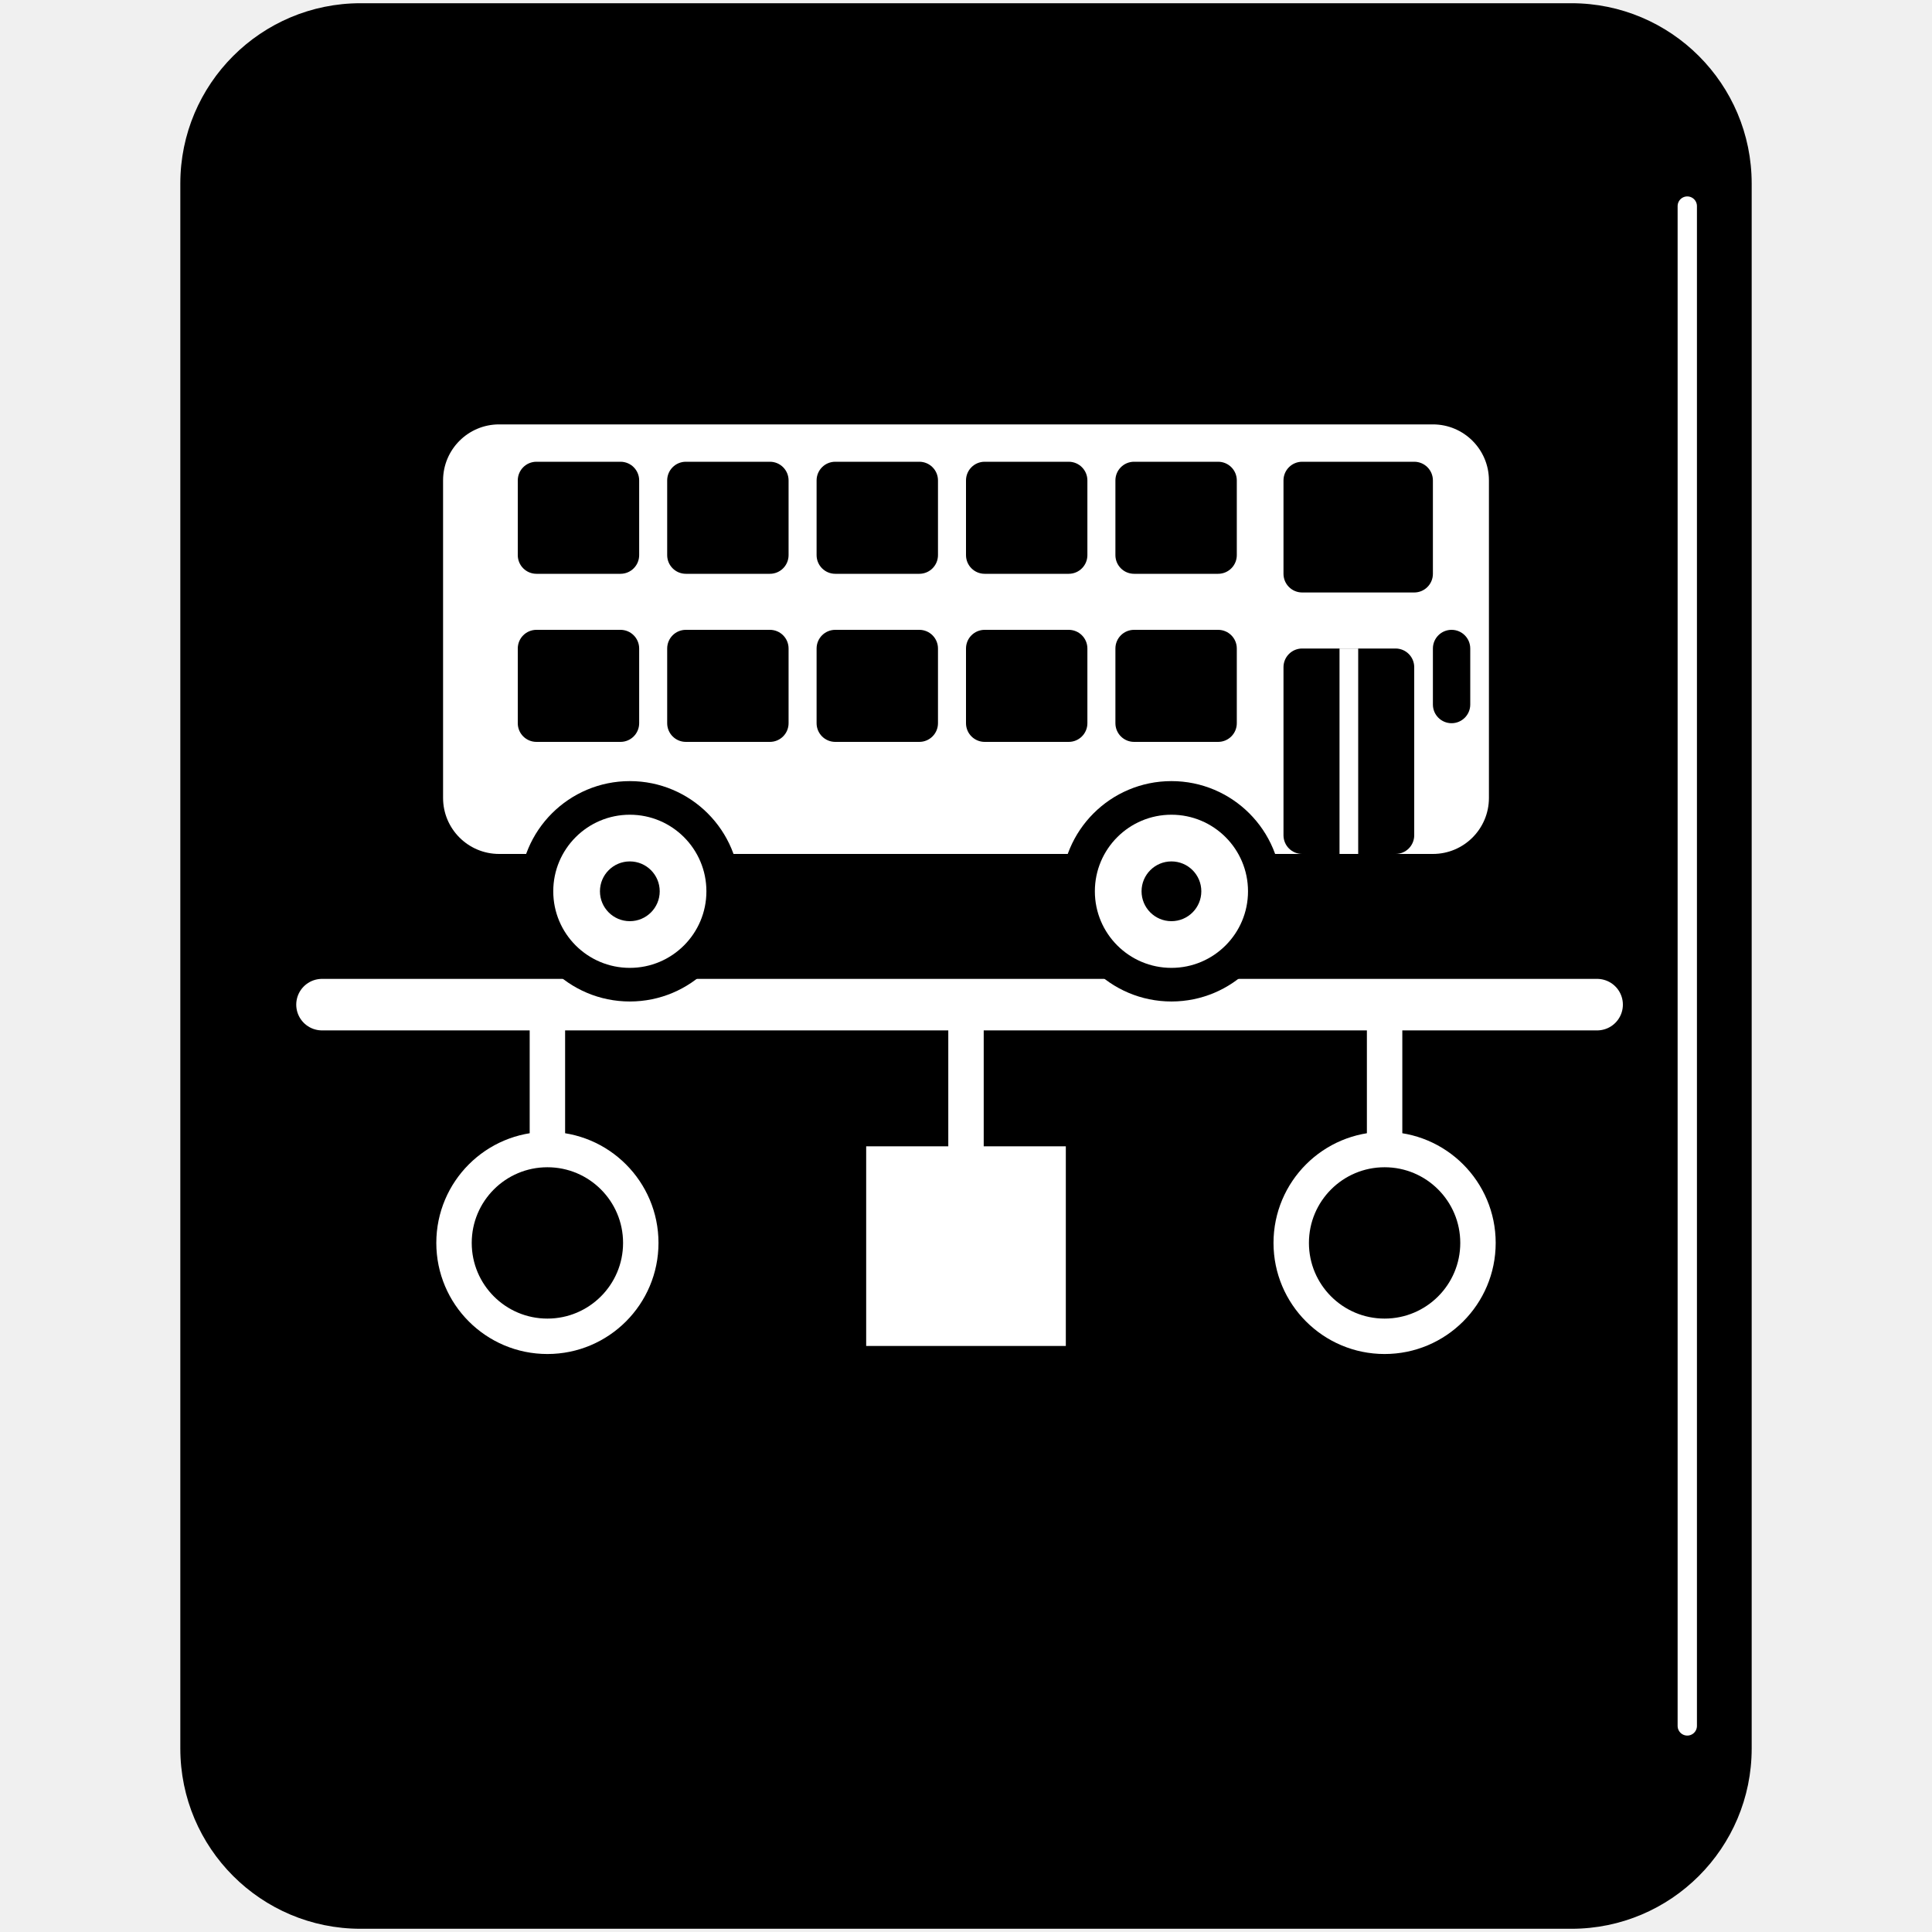
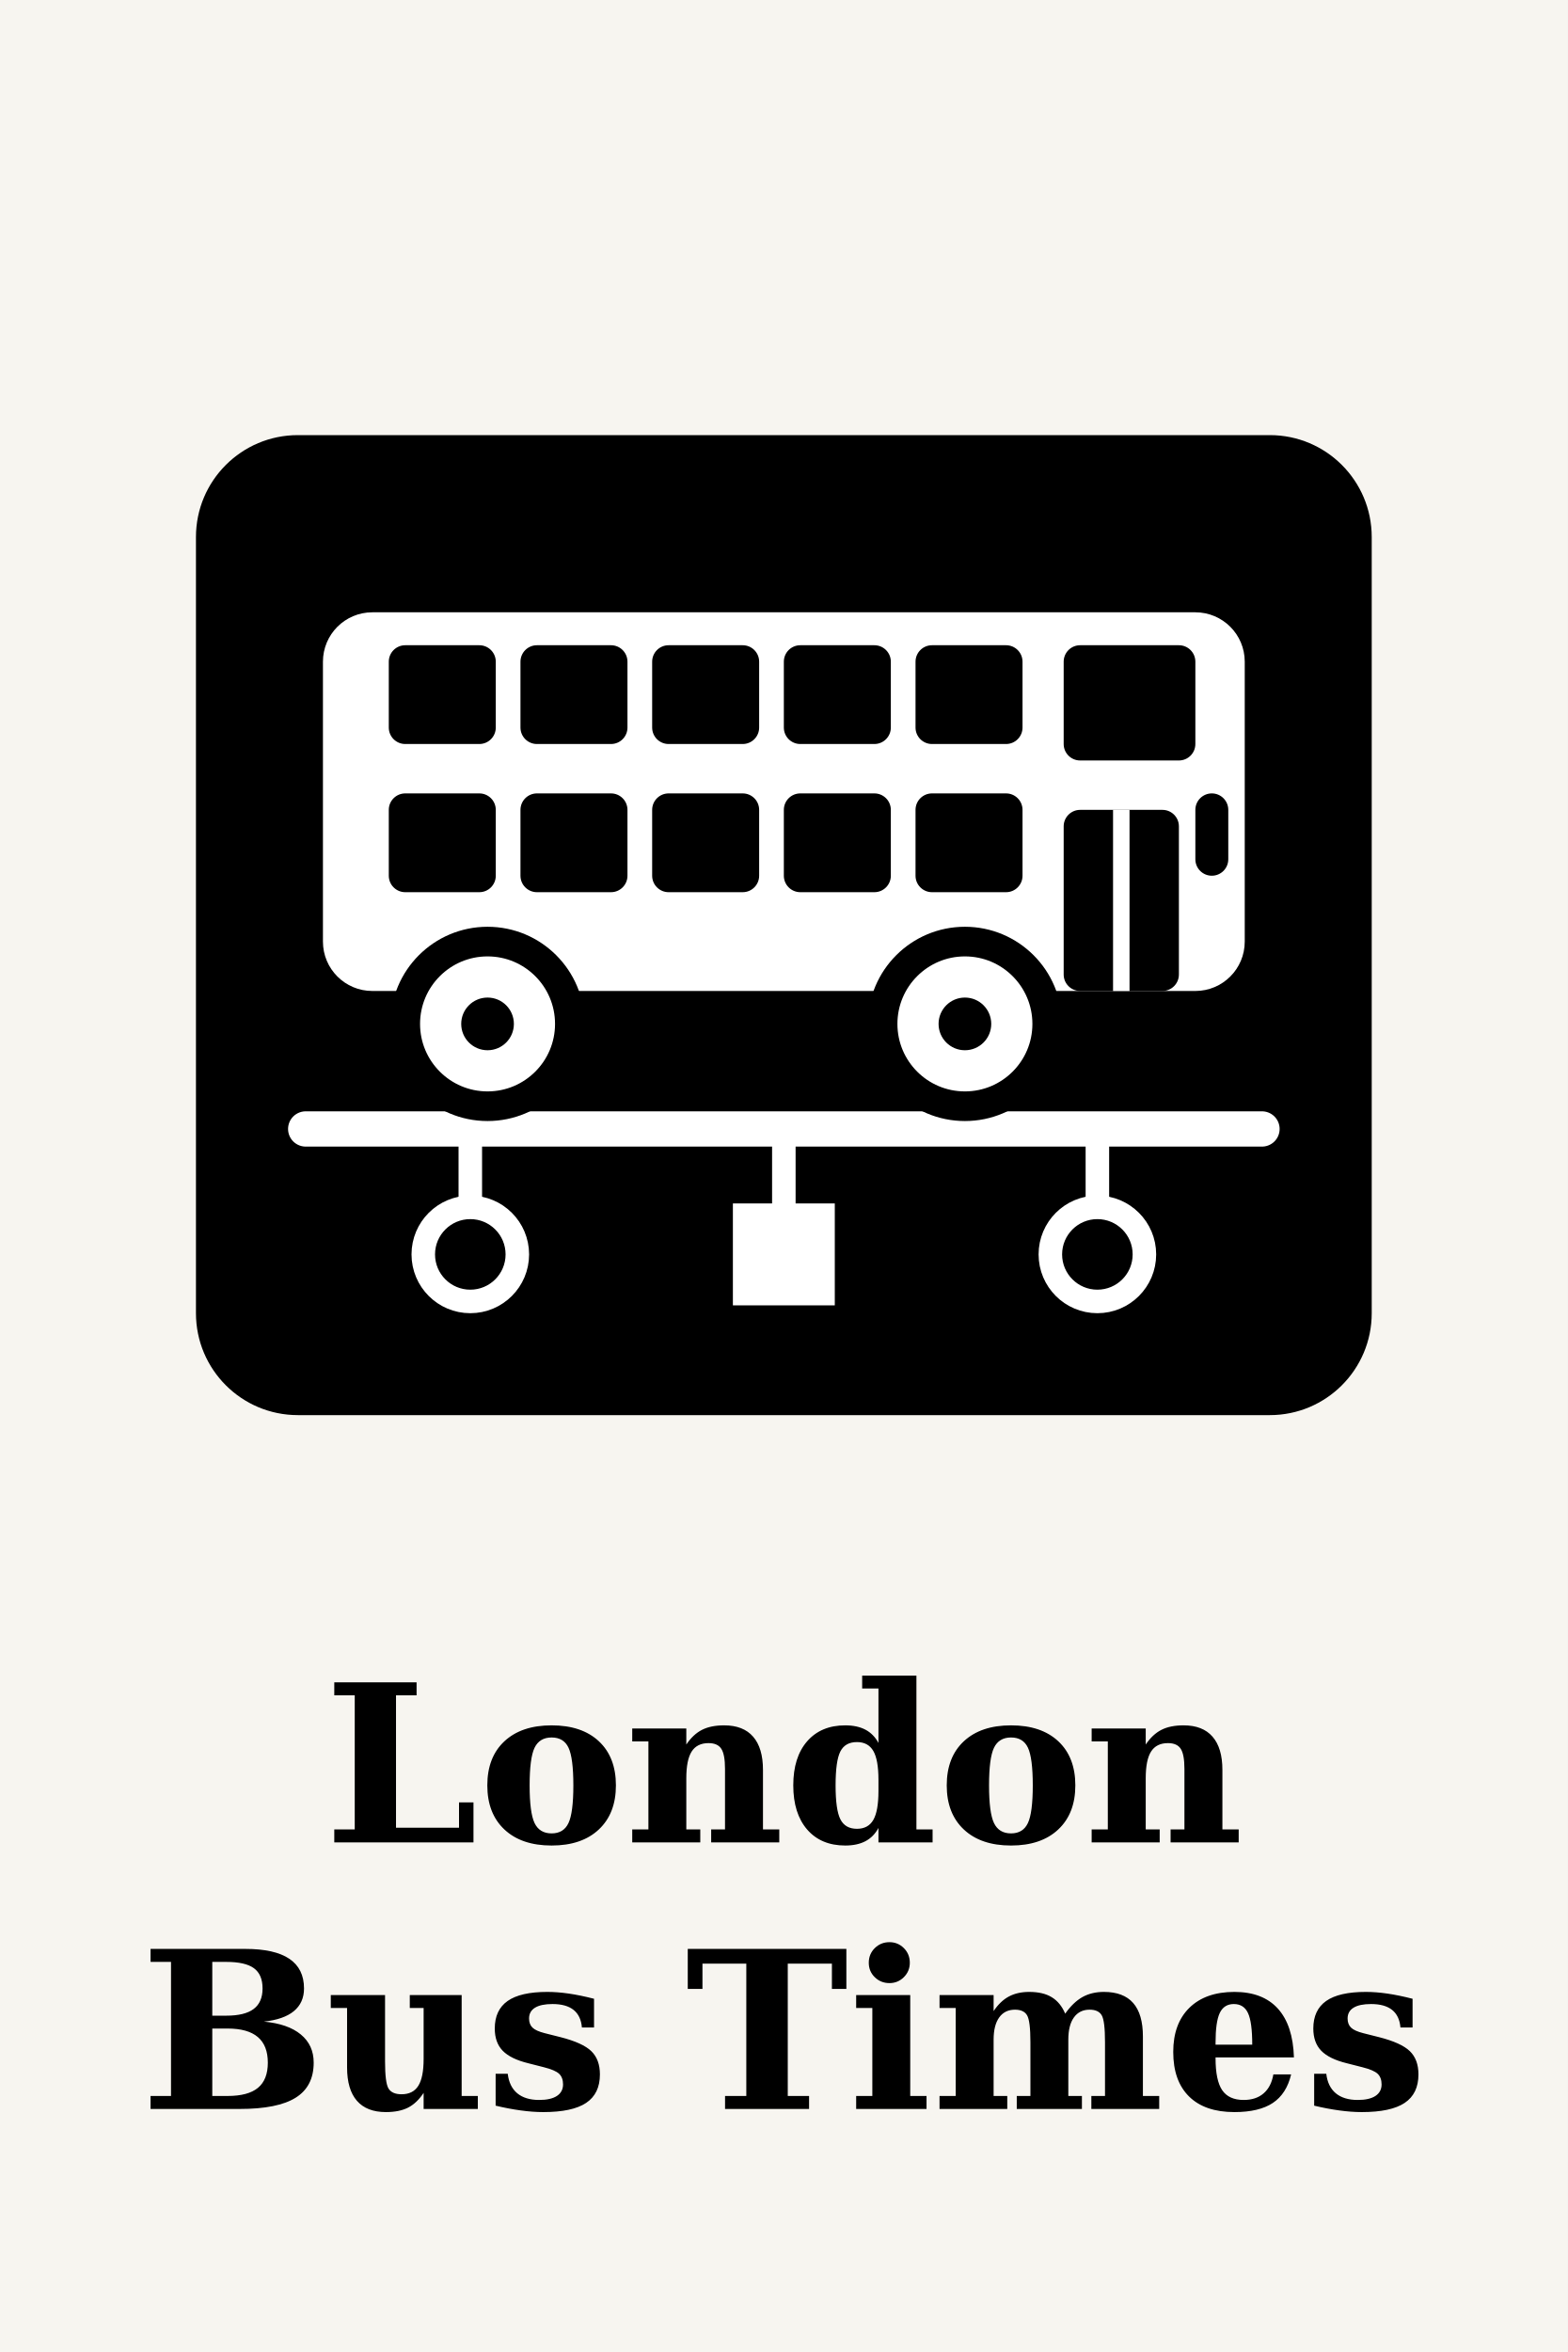
- <svg xmlns="http://www.w3.org/2000/svg" width="600" height="600" viewBox="0 0 600 600">
-   <rect x="56" y="1" width="488" height="598" rx="56" fill="#000" />
-   <line x1="524" y1="64" x2="524" y2="536" stroke="#fff" stroke-width="6" stroke-linecap="round" />
-   <line x1="100" y1="312" x2="496" y2="312" stroke="#fff" stroke-width="16" stroke-linecap="round" />
-   <line x1="170" y1="312" x2="170" y2="358" stroke="#fff" stroke-width="11" />
-   <circle cx="170" cy="386" r="29" fill="#000" stroke="#fff" stroke-width="11" />
-   <line x1="300" y1="312" x2="300" y2="358" stroke="#fff" stroke-width="11" />
-   <rect x="269" y="356" width="62" height="62" fill="#fff" />
-   <line x1="430" y1="312" x2="430" y2="358" stroke="#fff" stroke-width="11" />
-   <circle cx="430" cy="386" r="29" fill="#000" stroke="#fff" stroke-width="11" />
-   <g transform="translate(300,300) scale(5.8)">
-     <rect x="-28" y="-29" width="56" height="23" rx="3" fill="#fff" />
-     <rect x="-24" y="-27" width="6.5" height="6" rx="1" fill="#000" />
-     <rect x="-24" y="-18" width="6.5" height="6" rx="1" fill="#000" />
-     <rect x="-16" y="-27" width="6.5" height="6" rx="1" fill="#000" />
-     <rect x="-16" y="-18" width="6.5" height="6" rx="1" fill="#000" />
-     <rect x="-8" y="-27" width="6.5" height="6" rx="1" fill="#000" />
-     <rect x="-8" y="-18" width="6.5" height="6" rx="1" fill="#000" />
-     <rect x="0" y="-27" width="6.5" height="6" rx="1" fill="#000" />
-     <rect x="0" y="-18" width="6.5" height="6" rx="1" fill="#000" />
-     <rect x="8" y="-27" width="6.5" height="6" rx="1" fill="#000" />
-     <rect x="8" y="-18" width="6.5" height="6" rx="1" fill="#000" />
-     <rect x="17" y="-27" width="8" height="7" rx="1" fill="#000" />
-     <rect x="17" y="-17" width="7" height="11" rx="1" fill="#000" />
-     <line x1="20.5" y1="-17" x2="20.5" y2="-6" stroke="#fff" stroke-width="1" />
-     <rect x="25" y="-18" width="2" height="5" rx="1" fill="#000" />
-     <circle cx="-18" cy="-4" r="5" fill="#fff" stroke="#000" stroke-width="1.8" />
-     <circle cx="-18" cy="-4" r="1.6" fill="#000" />
-     <circle cx="11" cy="-4" r="5" fill="#fff" stroke="#000" stroke-width="1.8" />
-     <circle cx="11" cy="-4" r="1.6" fill="#000" />
+ <svg xmlns="http://www.w3.org/2000/svg" width="400" height="600" viewBox="0 0 400 600">
+   <rect width="400" height="600" fill="#f7f5f0" />
+   <g transform="translate(0,16)">
+     <rect x="50" y="95" width="300" height="250" rx="26" fill="#000" />
+     <line x1="78" y1="272" x2="322" y2="272" stroke="#fff" stroke-width="9" stroke-linecap="round" />
+     <line x1="120" y1="272" x2="120" y2="292" stroke="#fff" stroke-width="6" />
+     <circle cx="120" cy="304" r="12" fill="#000" stroke="#fff" stroke-width="6" />
+     <line x1="200" y1="272" x2="200" y2="292" stroke="#fff" stroke-width="6" />
+     <rect x="187" y="291" width="26" height="26" fill="#fff" />
+     <line x1="280" y1="272" x2="280" y2="292" stroke="#fff" stroke-width="6" />
+     <circle cx="280" cy="304" r="12" fill="#000" stroke="#fff" stroke-width="6" />
+     <g transform="translate(200,262) scale(4.2)">
+       <rect x="-28" y="-29" width="56" height="23" rx="3" fill="#fff" />
+       <rect x="-24" y="-27" width="6.5" height="6" rx="1" fill="#000" />
+       <rect x="-24" y="-18" width="6.5" height="6" rx="1" fill="#000" />
+       <rect x="-16" y="-27" width="6.5" height="6" rx="1" fill="#000" />
+       <rect x="-16" y="-18" width="6.5" height="6" rx="1" fill="#000" />
+       <rect x="-8" y="-27" width="6.5" height="6" rx="1" fill="#000" />
+       <rect x="-8" y="-18" width="6.5" height="6" rx="1" fill="#000" />
+       <rect x="0" y="-27" width="6.5" height="6" rx="1" fill="#000" />
+       <rect x="0" y="-18" width="6.5" height="6" rx="1" fill="#000" />
+       <rect x="8" y="-27" width="6.5" height="6" rx="1" fill="#000" />
+       <rect x="8" y="-18" width="6.5" height="6" rx="1" fill="#000" />
+       <rect x="17" y="-27" width="8" height="7" rx="1" fill="#000" />
+       <rect x="17" y="-17" width="7" height="11" rx="1" fill="#000" />
+       <line x1="20.5" y1="-17" x2="20.5" y2="-6" stroke="#fff" stroke-width="1" />
+       <rect x="25" y="-18" width="2" height="5" rx="1" fill="#000" />
+       <circle cx="-18" cy="-4" r="5" fill="#fff" stroke="#000" stroke-width="1.8" />
+       <circle cx="-18" cy="-4" r="1.6" fill="#000" />
+       <circle cx="11" cy="-4" r="5" fill="#fff" stroke="#000" stroke-width="1.8" />
+       <circle cx="11" cy="-4" r="1.6" fill="#000" />
+     </g>
  </g>
+   <text x="200" y="470" text-anchor="middle" font-family="DejaVu Serif, Liberation Serif, Georgia, serif" font-weight="bold" font-size="56" fill="#000">London</text>
+   <text x="200" y="538" text-anchor="middle" font-family="DejaVu Serif, Liberation Serif, Georgia, serif" font-weight="bold" font-size="56" fill="#000">Bus Times</text>
</svg>
